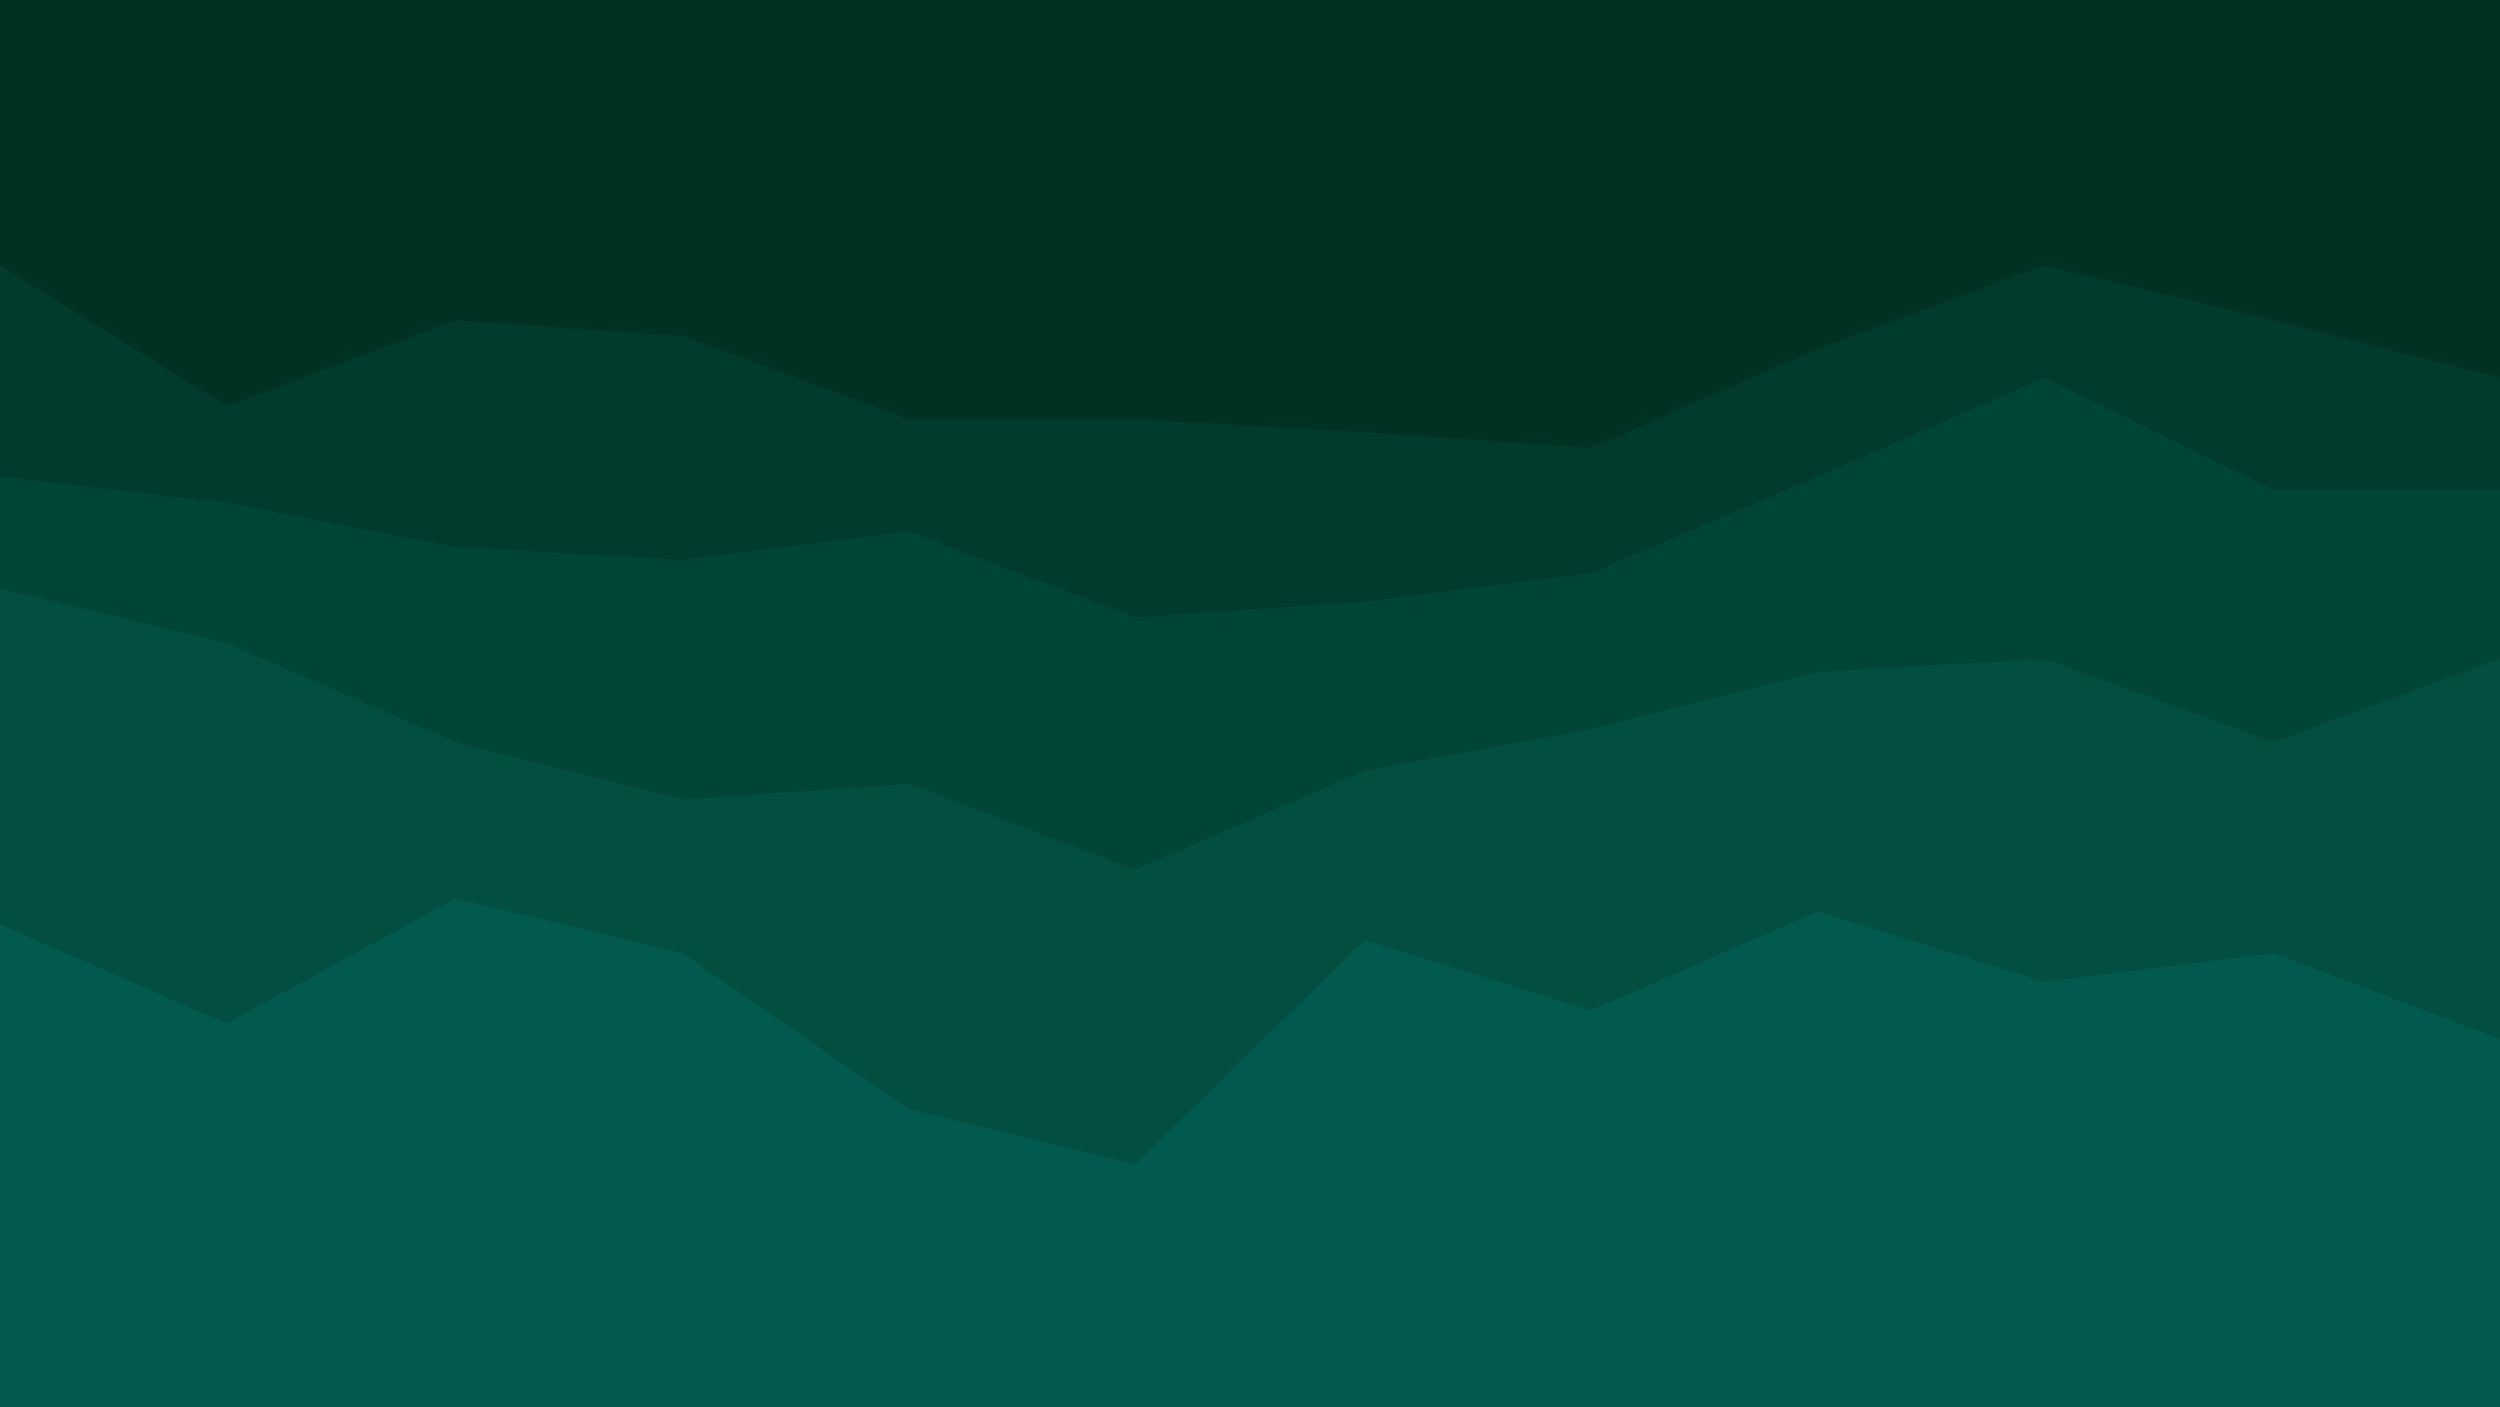
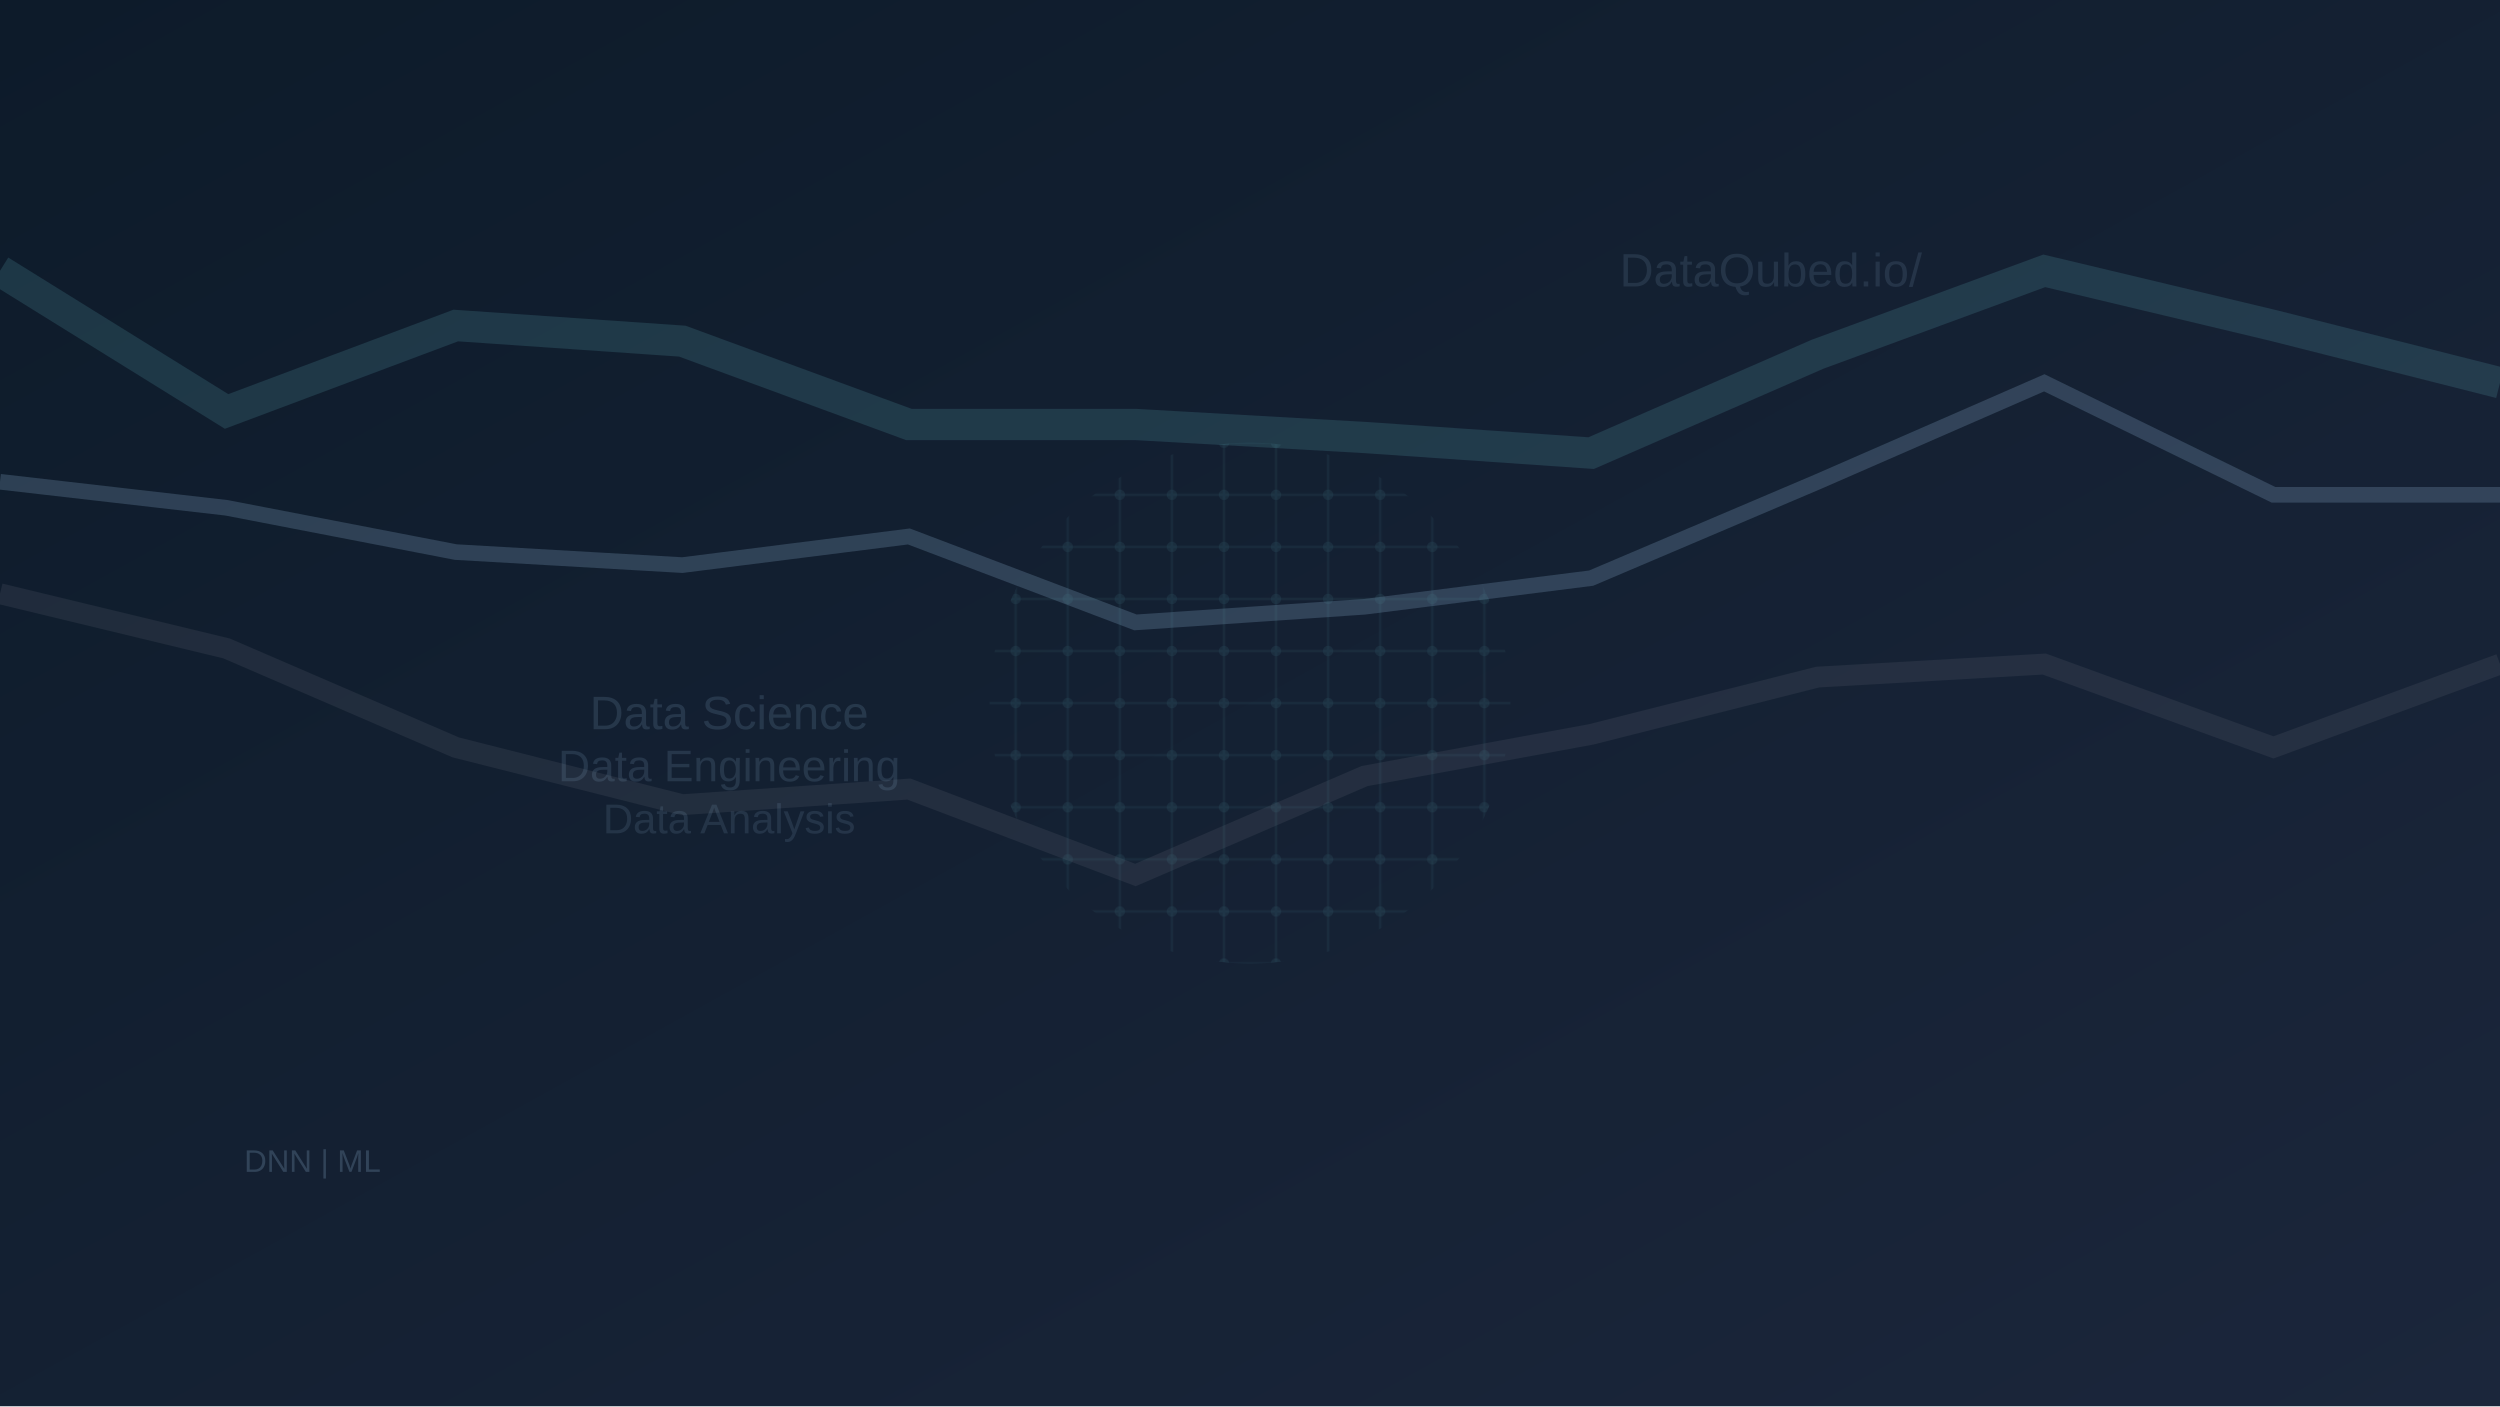
<svg xmlns="http://www.w3.org/2000/svg" id="visual" viewBox="0 0 960 540" width="960" height="540" version="1.1">
-   <path d="M0 104L87 158L175 125L262 131L349 163L436 163L524 168L611 174L698 136L785 104L873 125L960 147L960 0L873 0L785 0L698 0L611 0L524 0L436 0L349 0L262 0L175 0L87 0L0 0Z" fill="#003223" />
-   <path d="M0 185L87 195L175 212L262 217L349 206L436 239L524 233L611 222L698 185L785 147L873 190L960 190L960 145L873 123L785 102L698 134L611 172L524 166L436 161L349 161L262 129L175 123L87 156L0 102Z" fill="#013b2d" />
-   <path d="M0 228L87 249L175 287L262 309L349 303L436 336L524 298L611 282L698 260L785 255L873 287L960 255L960 188L873 188L785 145L698 183L611 220L524 231L436 237L349 204L262 215L175 210L87 193L0 183Z" fill="#014537" />
-   <path d="M0 357L87 395L175 347L262 368L349 428L436 449L524 363L611 390L698 352L785 379L873 368L960 401L960 253L873 285L785 253L698 258L611 280L524 296L436 334L349 301L262 307L175 285L87 247L0 226Z" fill="#024f42" />
-   <path d="M0 541L87 541L175 541L262 541L349 541L436 541L524 541L611 541L698 541L785 541L873 541L960 541L960 399L873 366L785 377L698 350L611 388L524 361L436 447L349 426L262 366L175 345L87 393L0 355Z" fill="#02594e" />
+   <defs>
+     <linearGradient id="aiGradient" x1="0" x2="1" y1="0" y2="1">
+       <stop offset="0%" stop-color="#0D1B2A" />
+       <stop offset="100%" stop-color="#1B263B" />
+     </linearGradient>
+     <pattern id="circuitPattern" width="20" height="20" patternUnits="userSpaceOnUse">
+       <circle cx="10" cy="10" r="2" fill="#58A4B0" opacity="0.35" />
+       <path d="M10 0V20 M0 10H20" stroke="#58A4B0" stroke-width="1" opacity="0.25" />
+     </pattern>
+   </defs>
+   <rect width="960" height="540" fill="url(#aiGradient)" />
+   <path d="M0 104L87 158L175 125L262 131L349 163L436 163L524 168L611 174L698 136L785 104L873 125L960 147" stroke="#58A4B0" stroke-width="12" fill="none" opacity="0.2" />
+   <path d="M0 185L87 195L175 212L262 217L349 206L436 239L524 233L611 222L698 185L785 147L873 190L960 190" stroke="#A3CEF1" stroke-width="6" fill="none" opacity="0.2" />
+   <path d="M0 228L87 249L175 287L262 309L349 303L436 336L524 298L611 282L698 260L785 255L873 287L960 255" stroke="#5E6472" stroke-width="8" fill="none" opacity="0.2" />
+   <circle cx="480" cy="270" r="100" fill="url(#circuitPattern)" opacity="0.3" />
+   <text x="120" y="450" font-size="12" text-anchor="middle" fill="#A3CEF1" font-family="Arial" opacity="0.2">DNN | ML</text>
+   <text x="280" y="280" font-size="18" text-anchor="middle" fill="#A3CEF1" font-family="Arial" opacity="0.14">Data Science</text>
+   <text x="280" y="300" font-size="17" text-anchor="middle" fill="#A3CEF1" font-family="Arial" opacity="0.13">Data Engineering</text>
+   <text x="280" y="320" font-size="16" text-anchor="middle" fill="#A3CEF1" font-family="Arial" opacity="0.12">Data Analysis</text>
+   <text x="680" y="110" font-size="18" text-anchor="middle" fill="#A3CEF1" font-family="Arial" opacity="0.12">DataQubed.io/</text>
</svg>
